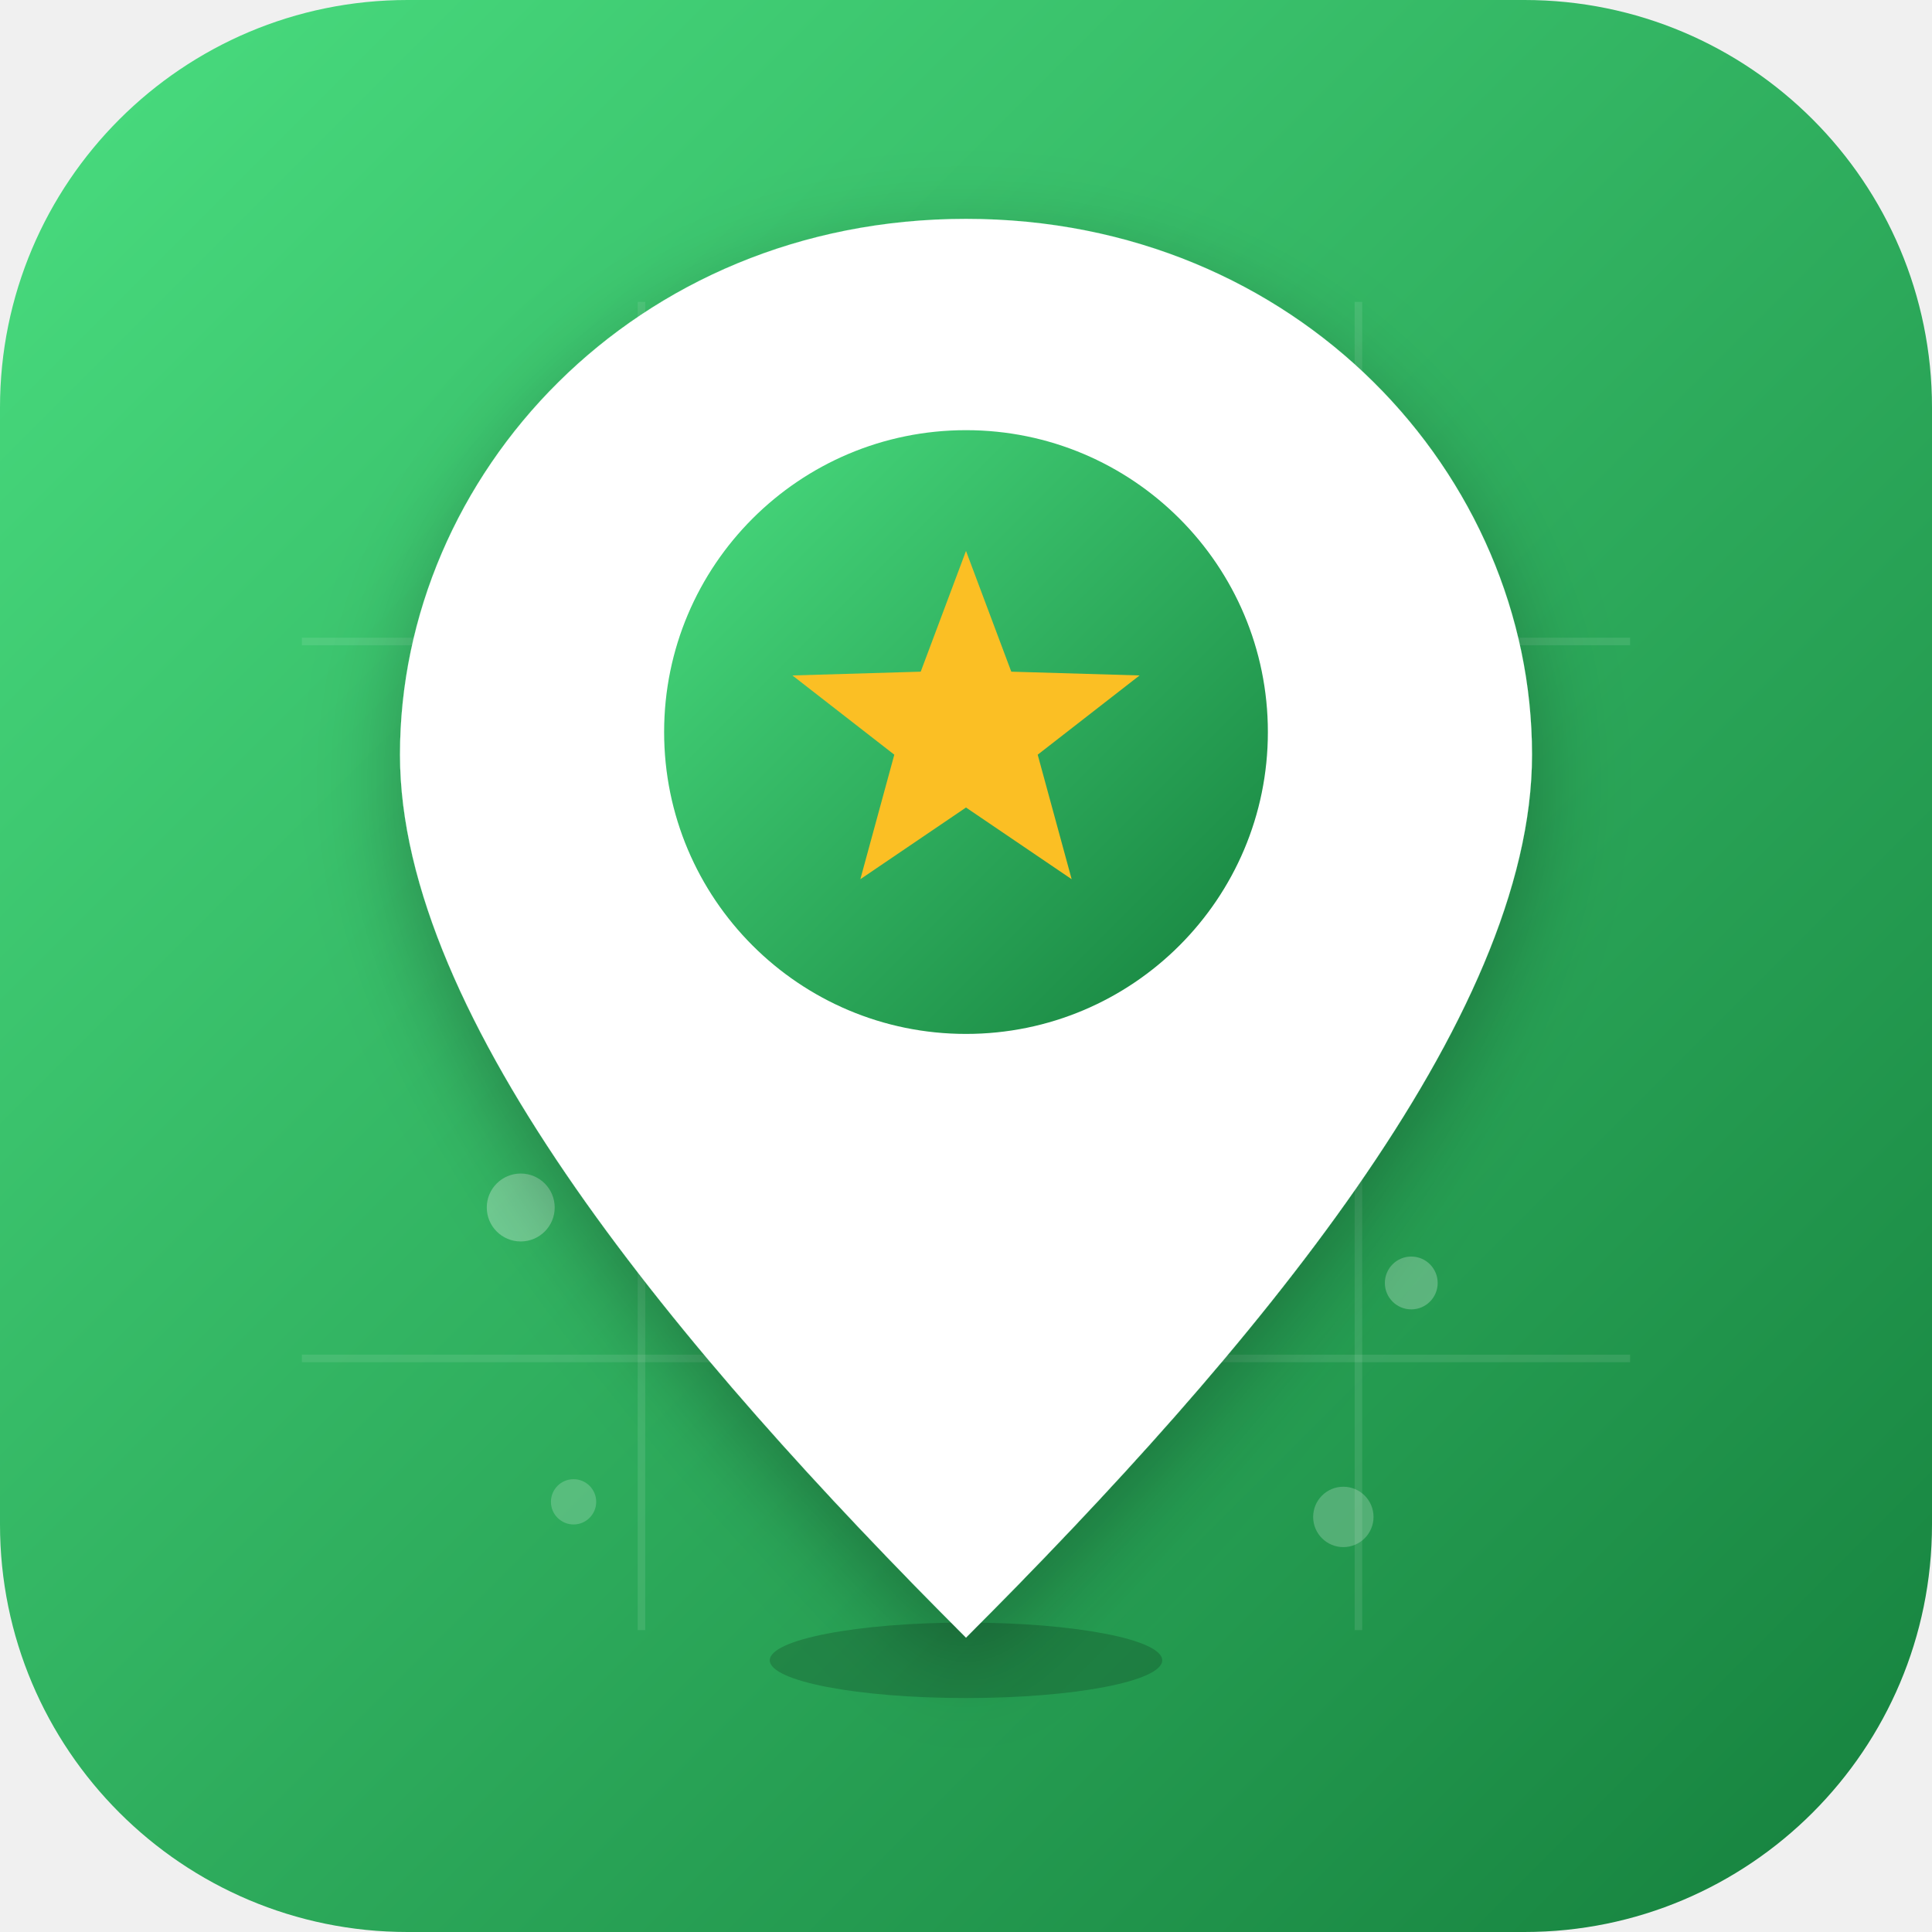
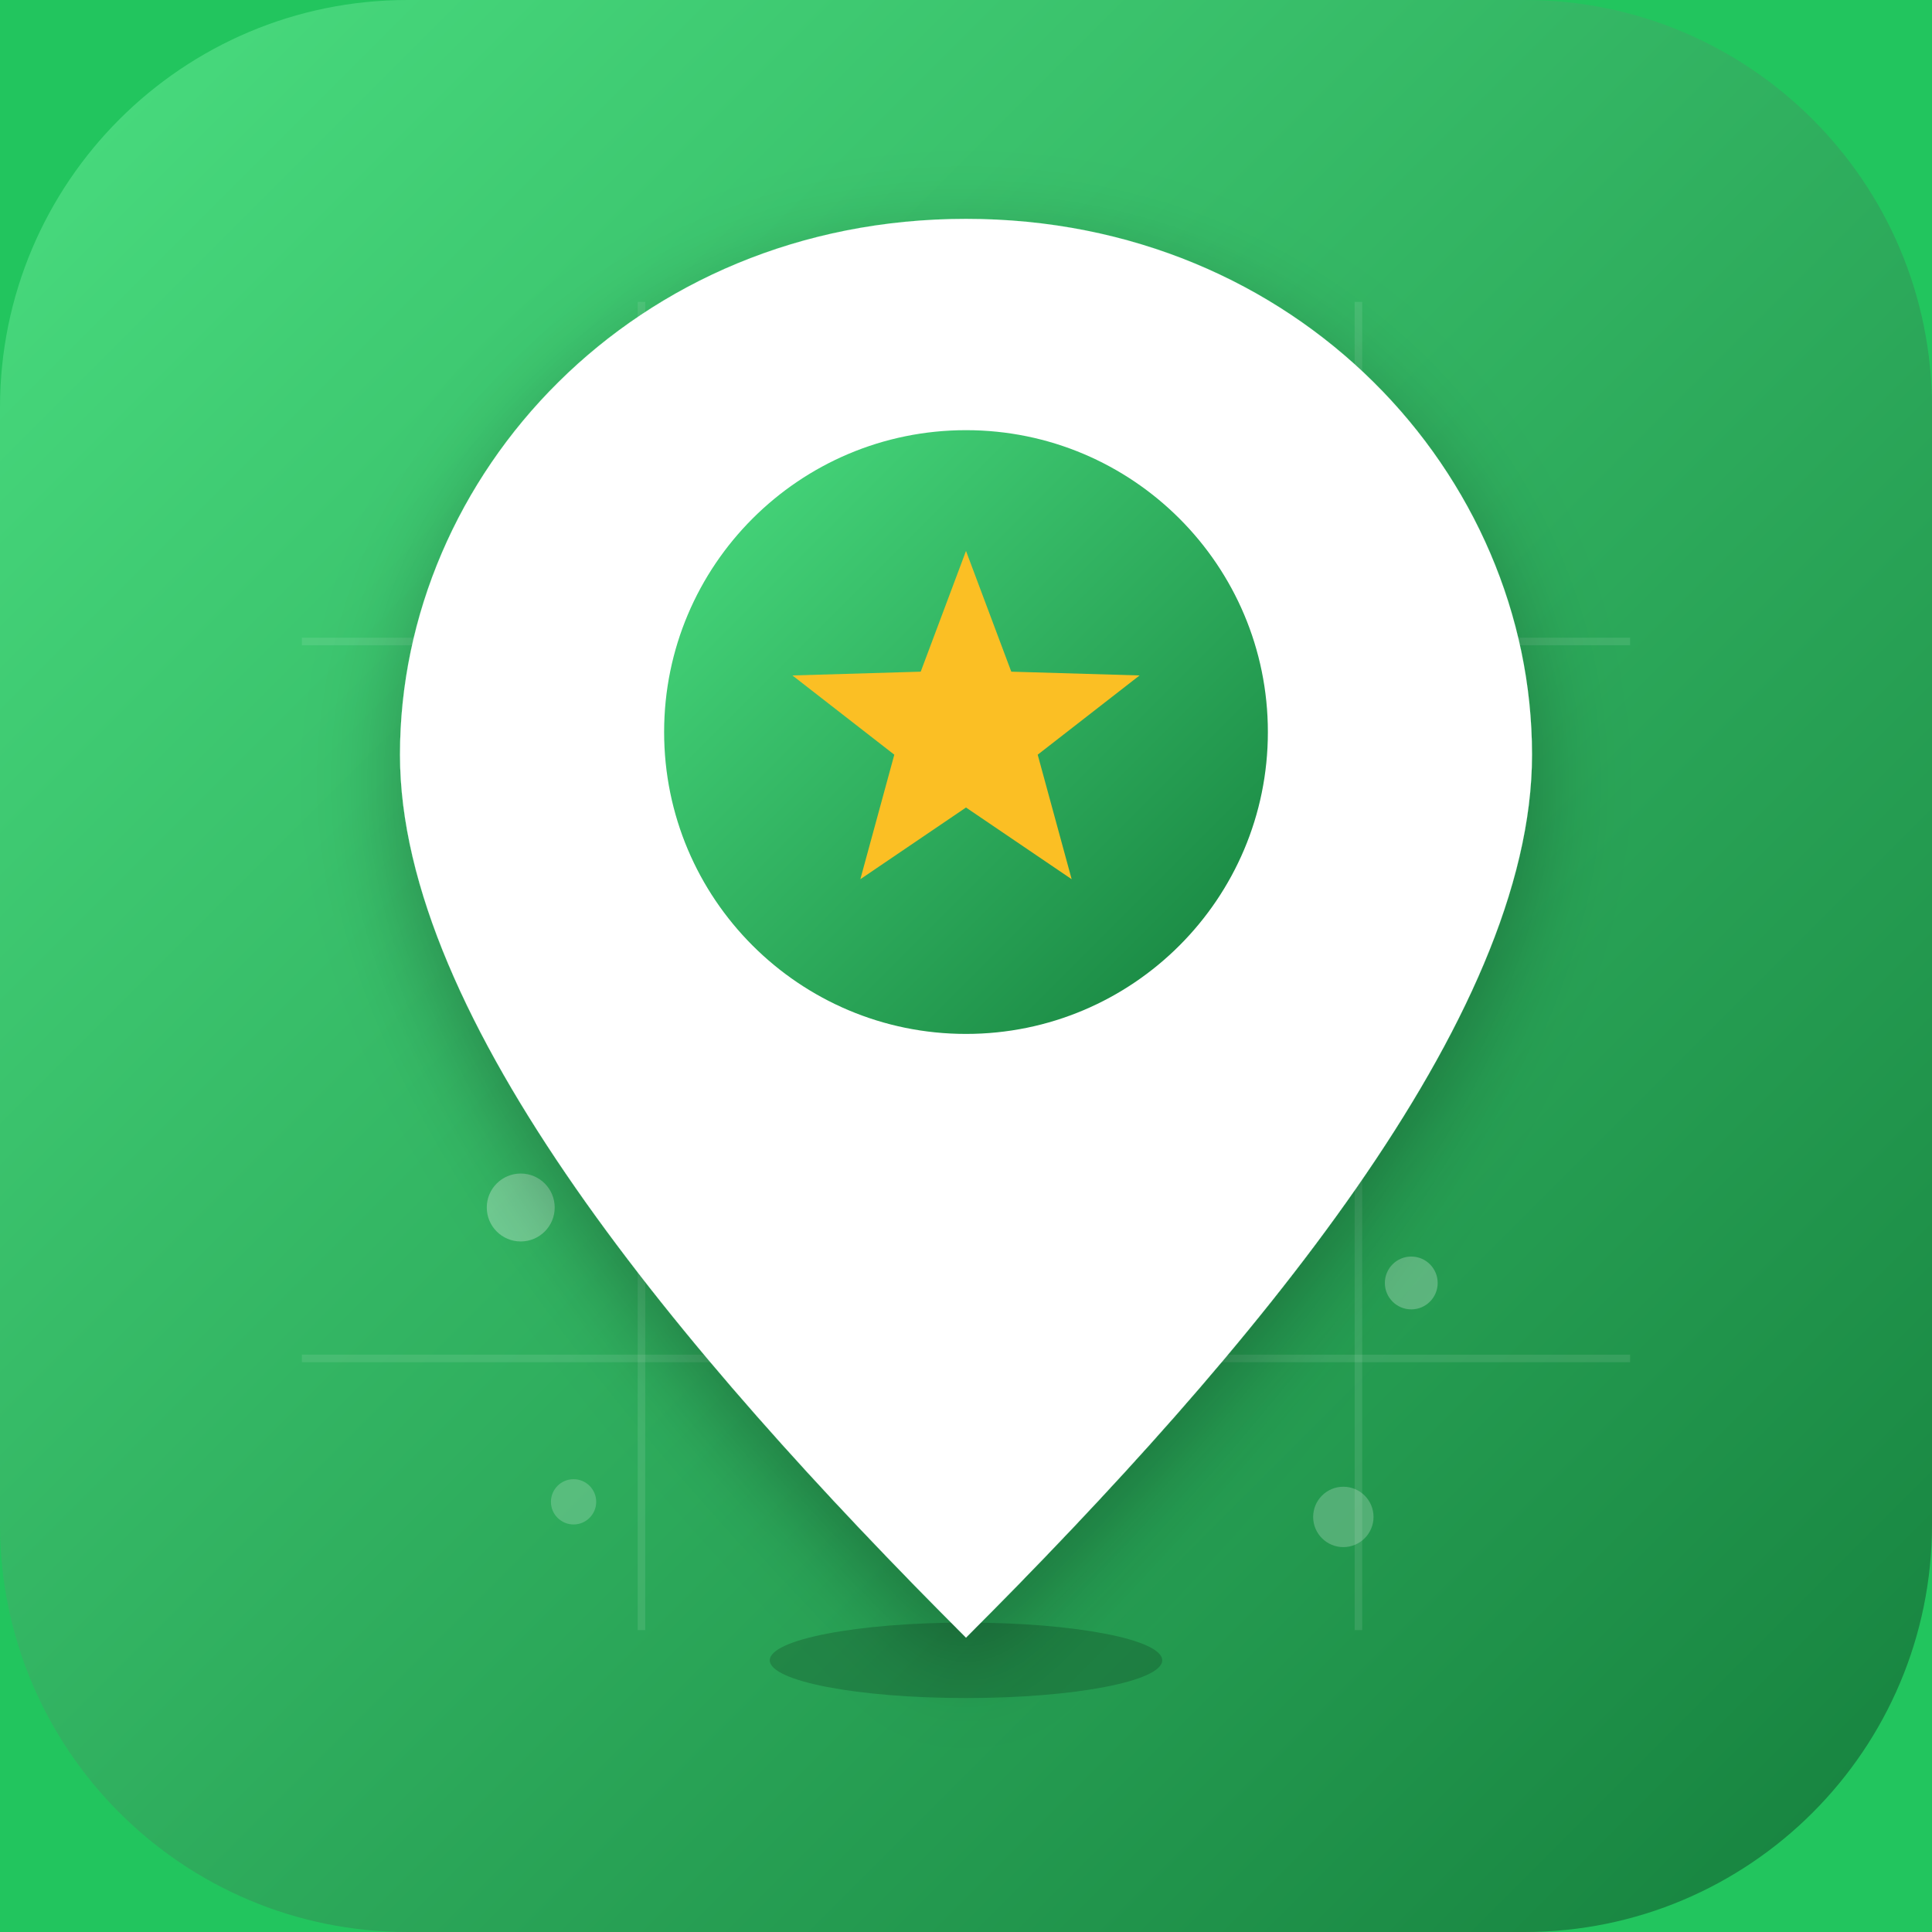
<svg xmlns="http://www.w3.org/2000/svg" viewBox="0 0 512 512">
  <defs>
    <linearGradient id="bg" x1="0" y1="0" x2="1" y2="1">
      <stop offset="0%" stop-color="#4ade80" />
      <stop offset="100%" stop-color="#15803d" />
    </linearGradient>
    <filter id="shadow" x="-20%" y="-10%" width="150%" height="150%">
      <feDropShadow dx="0" dy="8" stdDeviation="12" flood-color="rgba(0,0,0,0.28)" />
    </filter>
  </defs>
+   <rect width="512" height="512" fill="#22c55e" />
  <rect width="512" height="512" rx="108" fill="url(#bg)" />
  <line x1="80" y1="170" x2="432" y2="170" stroke="rgba(255,255,255,0.10)" stroke-width="2" />
  <line x1="80" y1="360" x2="432" y2="360" stroke="rgba(255,255,255,0.10)" stroke-width="2" />
  <line x1="170" y1="80" x2="170" y2="432" stroke="rgba(255,255,255,0.10)" stroke-width="2" />
  <line x1="360" y1="80" x2="360" y2="432" stroke="rgba(255,255,255,0.10)" stroke-width="2" />
  <circle cx="138" cy="320" r="9" fill="rgba(255,255,255,0.30)" />
  <circle cx="374" cy="340" r="7" fill="rgba(255,255,255,0.25)" />
  <circle cx="152" cy="398" r="6" fill="rgba(255,255,255,0.20)" />
  <circle cx="356" cy="402" r="8" fill="rgba(255,255,255,0.22)" />
  <ellipse cx="256" cy="440" rx="52" ry="10" fill="rgba(0,0,0,0.18)" />
  <g filter="url(#shadow)">
    <path d="M256 58              C168 58 106 126 106 200              C106 270 180 358 256 434              C332 358 406 270 406 200              C406 126 344 58 256 58 Z" fill="white" />
  </g>
  <circle cx="256" cy="194" r="80" fill="url(#bg)" />
  <path d="M256,146            L268,178 L302,179            L275,200 L284,233            L256,214            L228,233 L237,200            L210,179 L244,178 Z" fill="#fbbf24" />
  <path d="M192 98 C168 116 150 148 144 178" stroke="rgba(255,255,255,0.38)" stroke-width="11" fill="none" stroke-linecap="round" />
</svg>
